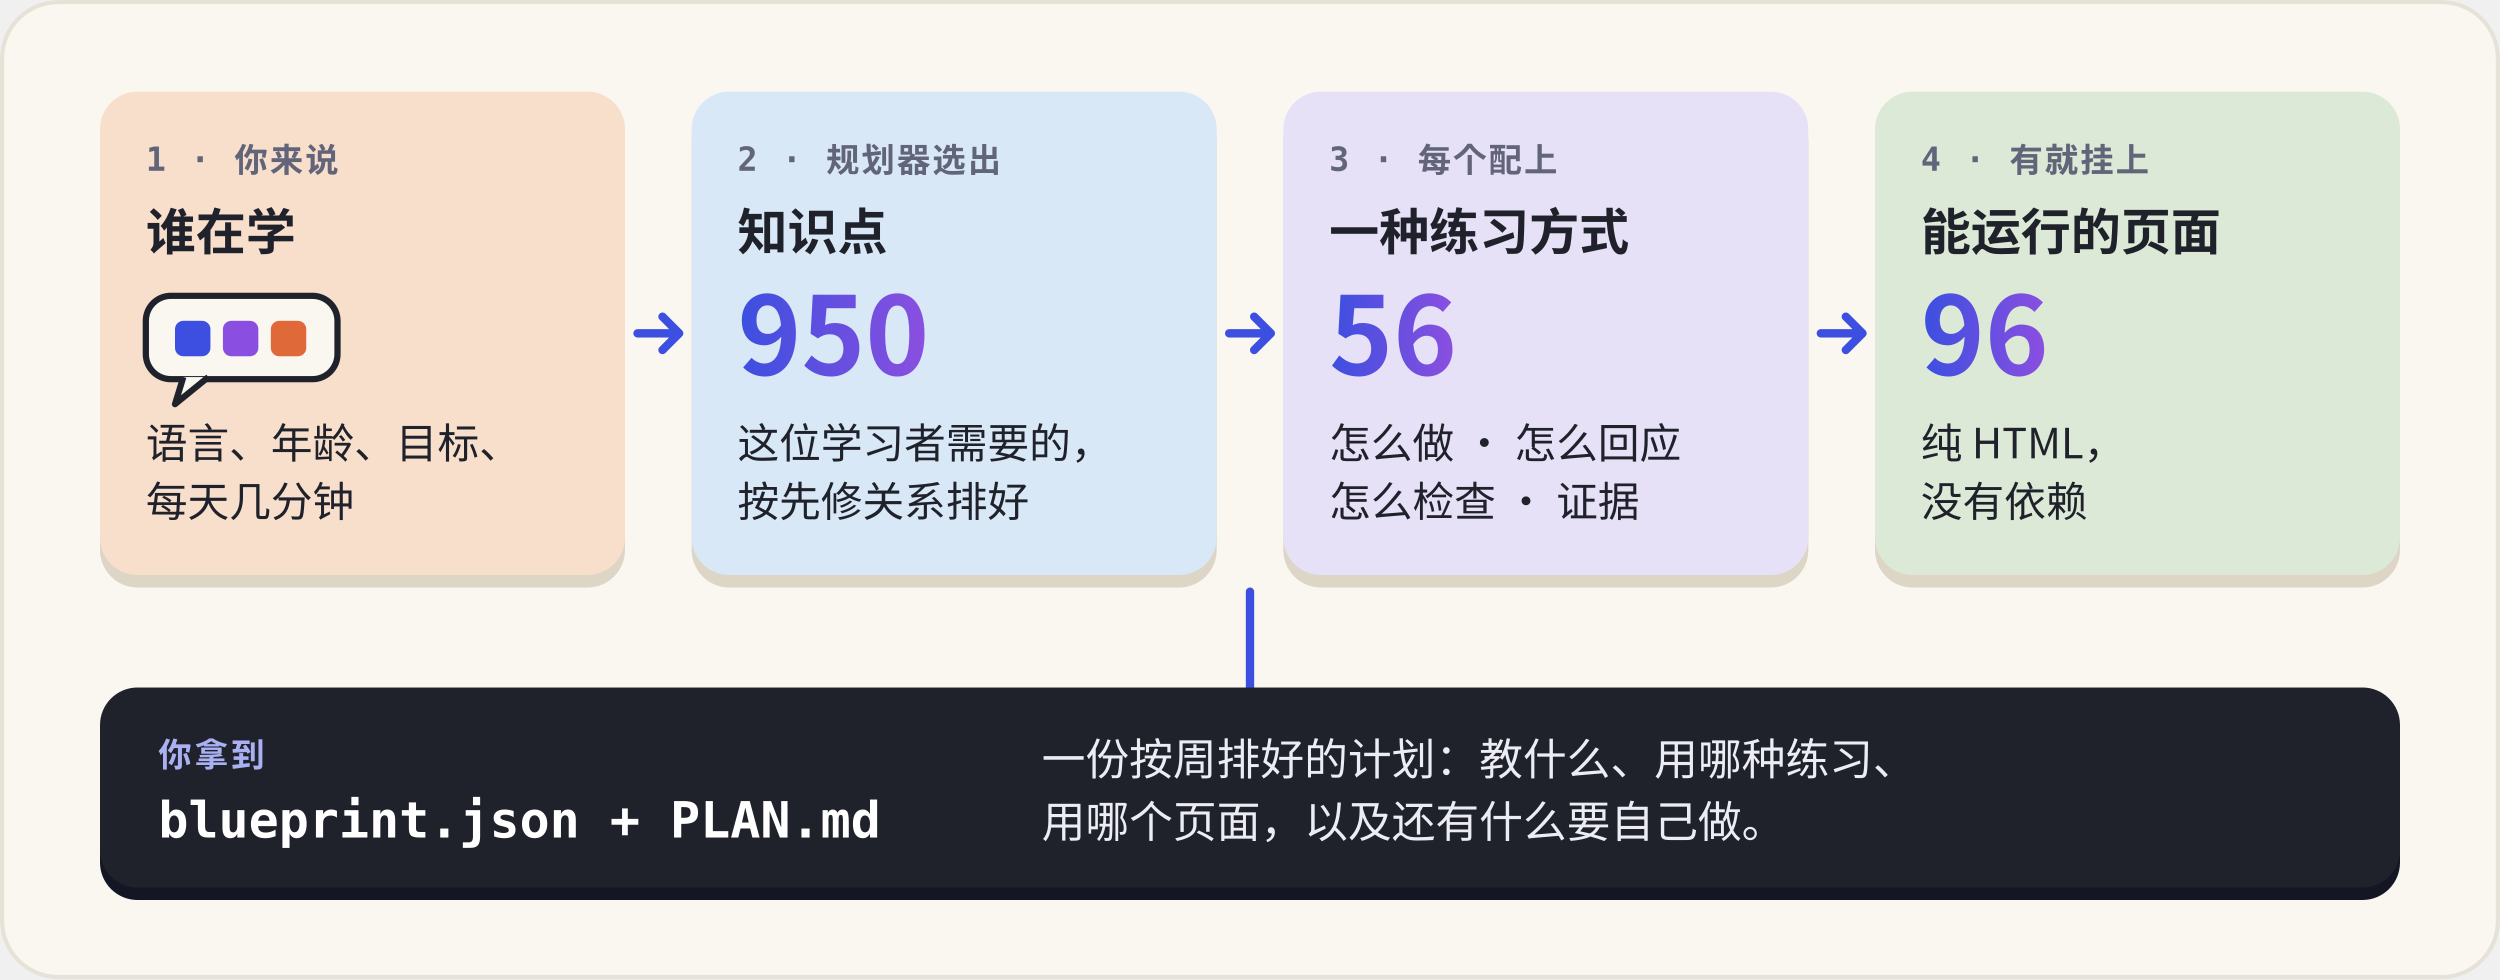
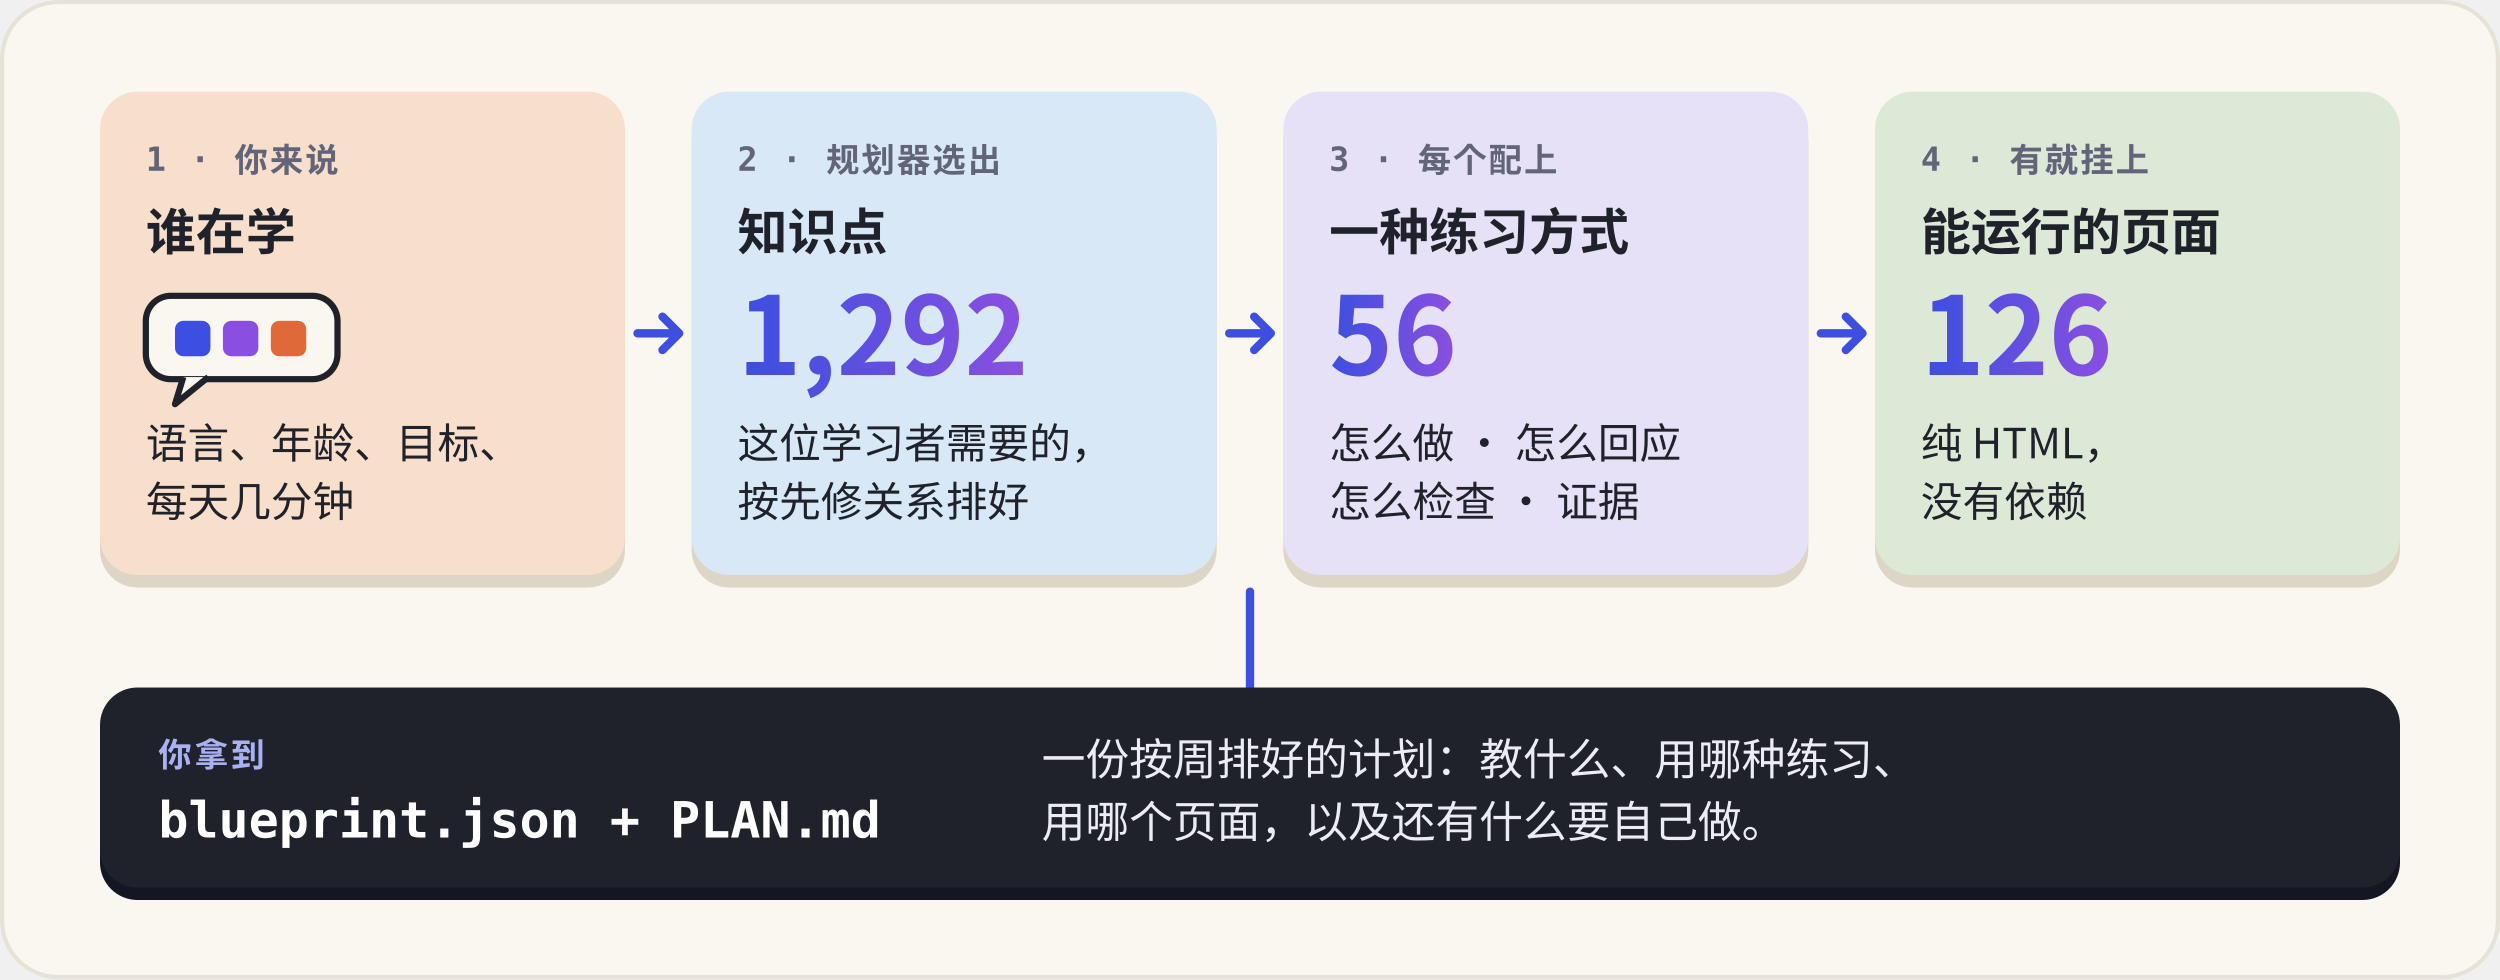
<svg xmlns="http://www.w3.org/2000/svg" width="1200" height="470" viewBox="0 0 1200 470" role="img" aria-labelledby="title desc">
  <defs>
    <linearGradient id="g" x1="0" x2="1" y1="0" y2="0">
      <stop offset="0" stop-color="#3d4fe0" />
      <stop offset="1" stop-color="#8a4fe0" />
    </linearGradient>
  </defs>
  <rect width="1200" height="470" rx="28" fill="#faf7f1" />
  <rect x="1" y="1" width="1198" height="468" rx="27" fill="none" stroke="#e7e2d7" stroke-width="2" />
  <rect x="48" y="50" width="252" height="232" rx="18" fill="#ddd5c5" />
  <rect x="48" y="44" width="252" height="232" rx="18" fill="#f8dfcb" />
  <text x="70" y="82" font-family="ui-monospace, SFMono-Regular, Menlo, Consolas, monospace" font-size="16" font-weight="700" fill="#62657a" text-anchor="start" letter-spacing="1">1 · 你来说</text>
  <text x="70" y="120" font-family="-apple-system, BlinkMacSystemFont, 'Segoe UI', 'PingFang SC', 'Hiragino Sans', 'Noto Sans CJK SC', sans-serif" font-size="24" font-weight="800" fill="#20222b" text-anchor="start">谁在学</text>
  <rect x="70" y="142" width="92" height="40" rx="12" fill="#faf7f1" stroke="#20222b" stroke-width="3" />
  <path d="M88 181 l-4 13 l16 -13" fill="#faf7f1" stroke="#20222b" stroke-width="3" stroke-linejoin="round" />
  <rect x="84" y="154" width="17" height="17" rx="4" fill="#3d4fe0" />
  <rect x="107" y="154" width="17" height="17" rx="4" fill="#8a4fe0" />
  <rect x="130" y="154" width="17" height="17" rx="4" fill="#e0693a" />
  <text x="70" y="220" font-family="-apple-system, BlinkMacSystemFont, 'Segoe UI', 'PingFang SC', 'Hiragino Sans', 'Noto Sans CJK SC', sans-serif" font-size="20" font-weight="500" fill="#20222b" text-anchor="start">语言、年龄、目标、</text>
  <text x="70" y="248" font-family="-apple-system, BlinkMacSystemFont, 'Segoe UI', 'PingFang SC', 'Hiragino Sans', 'Noto Sans CJK SC', sans-serif" font-size="20" font-weight="500" fill="#20222b" text-anchor="start">每天几分钟</text>
  <path d="M306 160.0 h20 m-8 -8 l8 8 l-8 8" stroke="#3d4fe0" stroke-width="4" fill="none" stroke-linecap="round" stroke-linejoin="round" />
  <rect x="332" y="50" width="252" height="232" rx="18" fill="#ddd5c5" />
  <rect x="332" y="44" width="252" height="232" rx="18" fill="#d8e8f7" />
  <text x="354" y="82" font-family="ui-monospace, SFMono-Regular, Menlo, Consolas, monospace" font-size="16" font-weight="700" fill="#62657a" text-anchor="start" letter-spacing="1">2 · 规划器选出</text>
  <text x="354" y="120" font-family="-apple-system, BlinkMacSystemFont, 'Segoe UI', 'PingFang SC', 'Hiragino Sans', 'Noto Sans CJK SC', sans-serif" font-size="24" font-weight="800" fill="#20222b" text-anchor="start">知识点</text>
-   <text x="354" y="180" font-family="-apple-system, BlinkMacSystemFont, 'Segoe UI', 'PingFang SC', 'Hiragino Sans', 'Noto Sans CJK SC', sans-serif" font-size="52" font-weight="800" fill="url(#g)" text-anchor="start">950</text>
+   <text x="354" y="180" font-family="-apple-system, BlinkMacSystemFont, 'Segoe UI', 'PingFang SC', 'Hiragino Sans', 'Noto Sans CJK SC', sans-serif" font-size="52" font-weight="800" fill="url(#g)" text-anchor="start">1,292</text>
  <text x="354" y="220" font-family="-apple-system, BlinkMacSystemFont, 'Segoe UI', 'PingFang SC', 'Hiragino Sans', 'Noto Sans CJK SC', sans-serif" font-size="20" font-weight="500" fill="#20222b" text-anchor="start">这位学习者需要的，</text>
  <text x="354" y="248" font-family="-apple-system, BlinkMacSystemFont, 'Segoe UI', 'PingFang SC', 'Hiragino Sans', 'Noto Sans CJK SC', sans-serif" font-size="20" font-weight="500" fill="#20222b" text-anchor="start">按先修关系排好</text>
  <path d="M590 160.0 h20 m-8 -8 l8 8 l-8 8" stroke="#3d4fe0" stroke-width="4" fill="none" stroke-linecap="round" stroke-linejoin="round" />
  <rect x="616" y="50" width="252" height="232" rx="18" fill="#ddd5c5" />
  <rect x="616" y="44" width="252" height="232" rx="18" fill="#e7e1f8" />
  <text x="638" y="82" font-family="ui-monospace, SFMono-Regular, Menlo, Consolas, monospace" font-size="16" font-weight="700" fill="#62657a" text-anchor="start" letter-spacing="1">3 · 每个配上</text>
  <text x="638" y="120" font-family="-apple-system, BlinkMacSystemFont, 'Segoe UI', 'PingFang SC', 'Hiragino Sans', 'Noto Sans CJK SC', sans-serif" font-size="24" font-weight="800" fill="#20222b" text-anchor="start">一种练习方式</text>
  <text x="638" y="180" font-family="-apple-system, BlinkMacSystemFont, 'Segoe UI', 'PingFang SC', 'Hiragino Sans', 'Noto Sans CJK SC', sans-serif" font-size="52" font-weight="800" fill="url(#g)" text-anchor="start">56</text>
  <text x="638" y="220" font-family="-apple-system, BlinkMacSystemFont, 'Segoe UI', 'PingFang SC', 'Hiragino Sans', 'Noto Sans CJK SC', sans-serif" font-size="20" font-weight="500" fill="#20222b" text-anchor="start">怎么做 · 怎么回应</text>
  <text x="638" y="248" font-family="-apple-system, BlinkMacSystemFont, 'Segoe UI', 'PingFang SC', 'Hiragino Sans', 'Noto Sans CJK SC', sans-serif" font-size="20" font-weight="500" fill="#20222b" text-anchor="start">怎么检查 · 证据</text>
  <path d="M874 160.0 h20 m-8 -8 l8 8 l-8 8" stroke="#3d4fe0" stroke-width="4" fill="none" stroke-linecap="round" stroke-linejoin="round" />
  <rect x="900" y="50" width="252" height="232" rx="18" fill="#ddd5c5" />
  <rect x="900" y="44" width="252" height="232" rx="18" fill="#dce9d6" />
  <text x="922" y="82" font-family="ui-monospace, SFMono-Regular, Menlo, Consolas, monospace" font-size="16" font-weight="700" fill="#62657a" text-anchor="start" letter-spacing="1">4 · 有就挂上</text>
  <text x="922" y="120" font-family="-apple-system, BlinkMacSystemFont, 'Segoe UI', 'PingFang SC', 'Hiragino Sans', 'Noto Sans CJK SC', sans-serif" font-size="24" font-weight="800" fill="#20222b" text-anchor="start">能运行的页面</text>
-   <text x="922" y="180" font-family="-apple-system, BlinkMacSystemFont, 'Segoe UI', 'PingFang SC', 'Hiragino Sans', 'Noto Sans CJK SC', sans-serif" font-size="52" font-weight="800" fill="url(#g)" text-anchor="start">96</text>
+   <text x="922" y="180" font-family="-apple-system, BlinkMacSystemFont, 'Segoe UI', 'PingFang SC', 'Hiragino Sans', 'Noto Sans CJK SC', sans-serif" font-size="52" font-weight="800" fill="url(#g)" text-anchor="start">126</text>
  <text x="922" y="220" font-family="-apple-system, BlinkMacSystemFont, 'Segoe UI', 'PingFang SC', 'Hiragino Sans', 'Noto Sans CJK SC', sans-serif" font-size="20" font-weight="500" fill="#20222b" text-anchor="start">纯 HTML，</text>
  <text x="922" y="248" font-family="-apple-system, BlinkMacSystemFont, 'Segoe UI', 'PingFang SC', 'Hiragino Sans', 'Noto Sans CJK SC', sans-serif" font-size="20" font-weight="500" fill="#20222b" text-anchor="start">没有依赖</text>
  <path d="M600 284 V 330" stroke="#3d4fe0" stroke-width="4" stroke-linecap="round" />
  <rect x="48" y="336" width="1104" height="96" rx="18" fill="#141624" />
  <rect x="48" y="330" width="1104" height="96" rx="18" fill="#20222b" />
  <text x="76" y="368" font-family="ui-monospace, SFMono-Regular, Menlo, Consolas, monospace" font-size="16" font-weight="700" fill="#a9b1f3" text-anchor="start" letter-spacing="1.5">你拿到</text>
  <text x="76" y="402" font-family="ui-monospace, SFMono-Regular, Menlo, Consolas, monospace" font-size="24" font-weight="700" fill="#ffffff" text-anchor="start">blueprint.json  +  PLAN.md</text>
  <text x="500" y="372" font-family="-apple-system, BlinkMacSystemFont, 'Segoe UI', 'PingFang SC', 'Hiragino Sans', 'Noto Sans CJK SC', sans-serif" font-size="21" font-weight="500" fill="#ecedf4" text-anchor="start">一份按周排好的计划：教什么、用哪种练习、</text>
  <text x="500" y="402" font-family="-apple-system, BlinkMacSystemFont, 'Segoe UI', 'PingFang SC', 'Hiragino Sans', 'Noto Sans CJK SC', sans-serif" font-size="21" font-weight="500" fill="#ecedf4" text-anchor="start">用哪个页面，以及还有什么要自己做。</text>
</svg>
